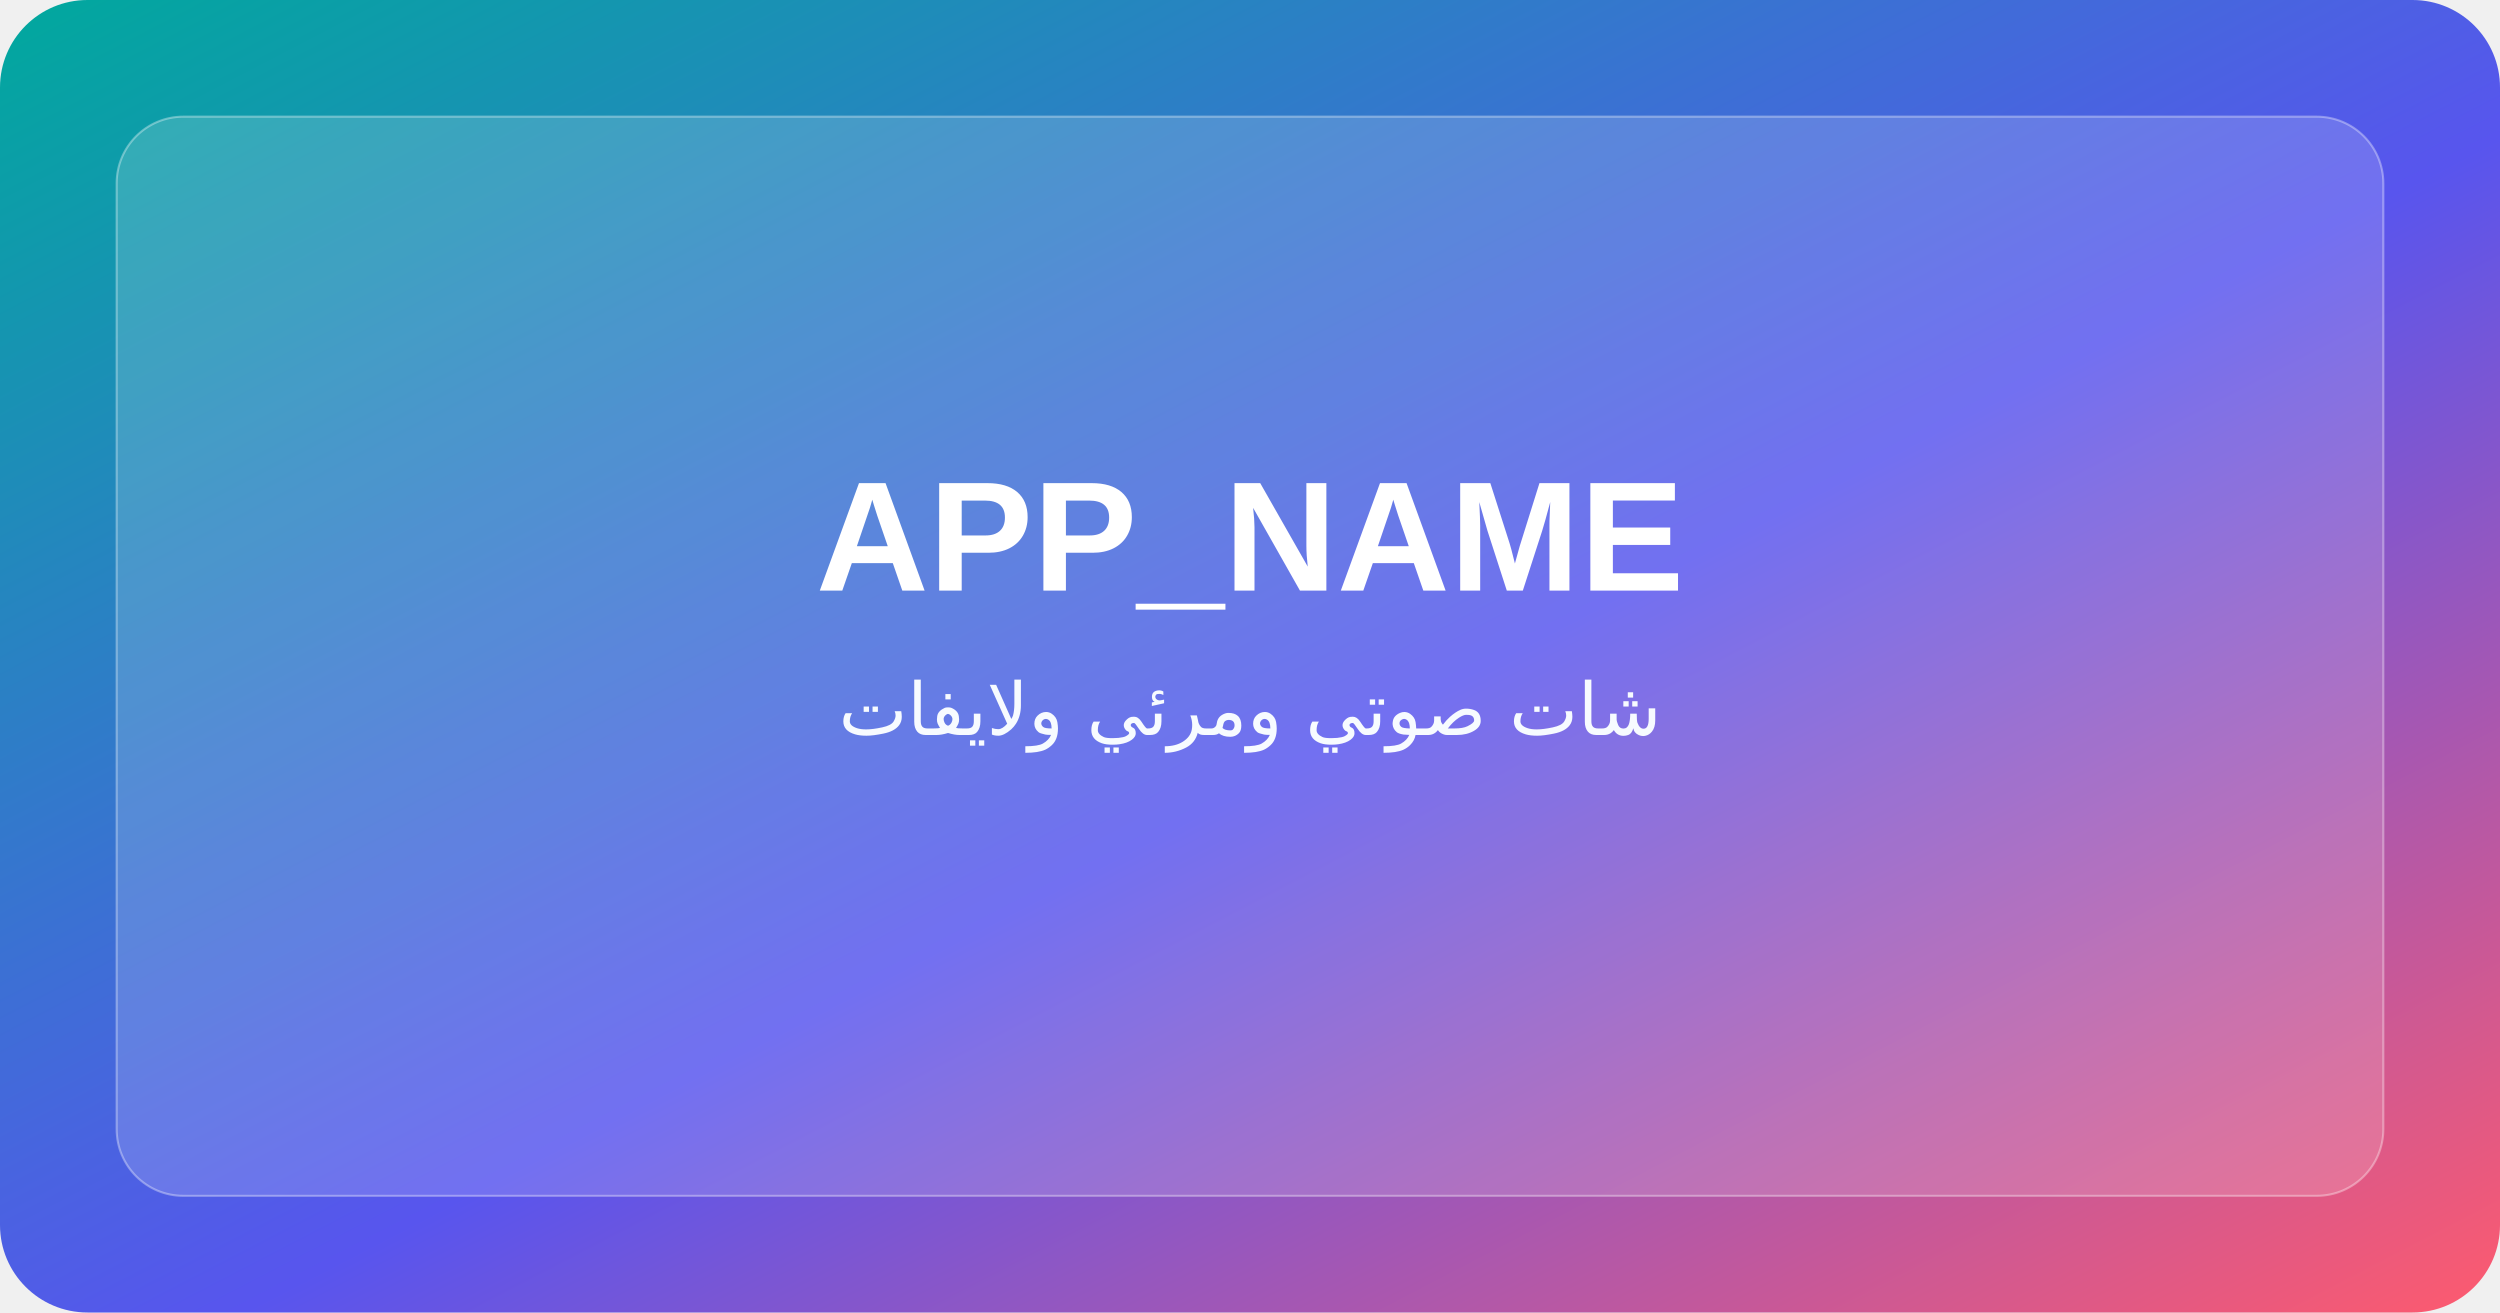
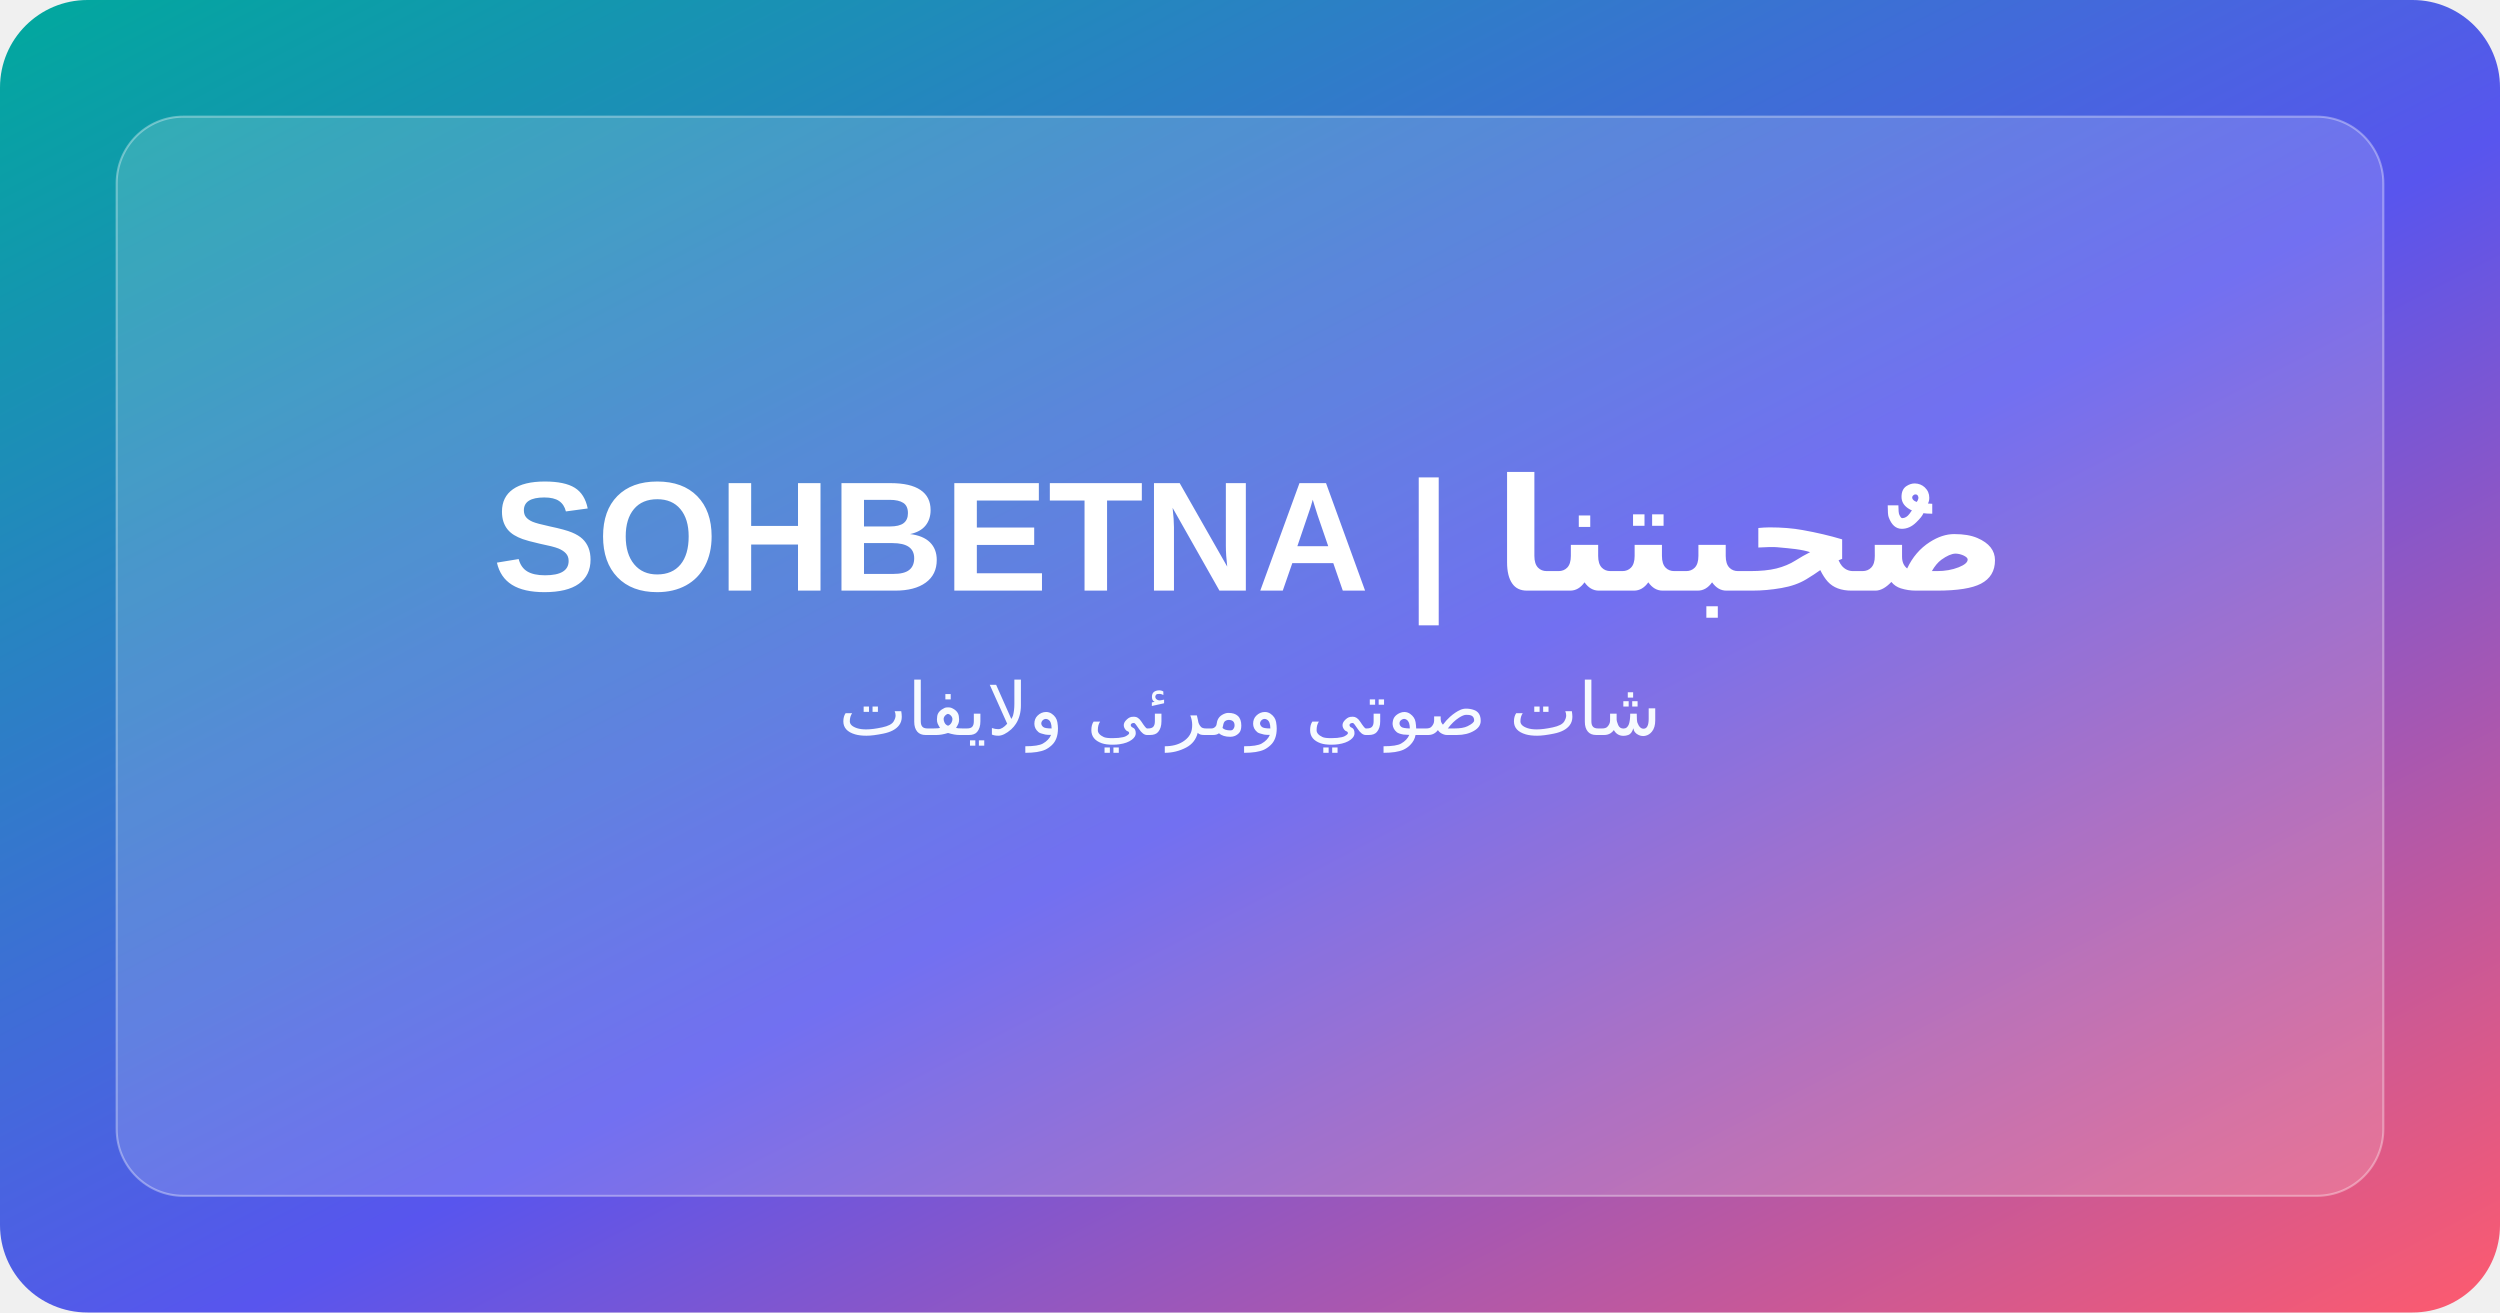
<svg xmlns="http://www.w3.org/2000/svg" width="1200" height="630" viewBox="0 0 1200 630" role="img" aria-labelledby="title desc">
  <defs>
    <linearGradient id="g" x1="0" y1="0" x2="1" y2="1">
      <stop stop-color="#00a99d" />
      <stop offset="0.55" stop-color="#5855ee" />
      <stop offset="1" stop-color="#ff5a6d" />
    </linearGradient>
  </defs>
  <rect width="100%" height="100%" rx="42" fill="url(#g)" />
  <rect x="56" y="56" width="1088" height="518" rx="32" fill="rgba(255,255,255,0.16)" stroke="rgba(255,255,255,0.35)" />
-   <text x="50%" y="45%" text-anchor="middle" font-family="Arial, sans-serif" font-size="75" font-weight="700" fill="#fff">APP_NAME</text>
+   <text x="50%" y="45%" text-anchor="middle" font-family="Arial, sans-serif" font-size="75" font-weight="700" fill="#fff">SOHBETNA | صٌحبتنا</text>
  <text x="50%" y="56%" text-anchor="middle" font-family="Arial, sans-serif" font-size="35" fill="#f7fbff">شات صوتي ومرئي ولايفات</text>
</svg>
